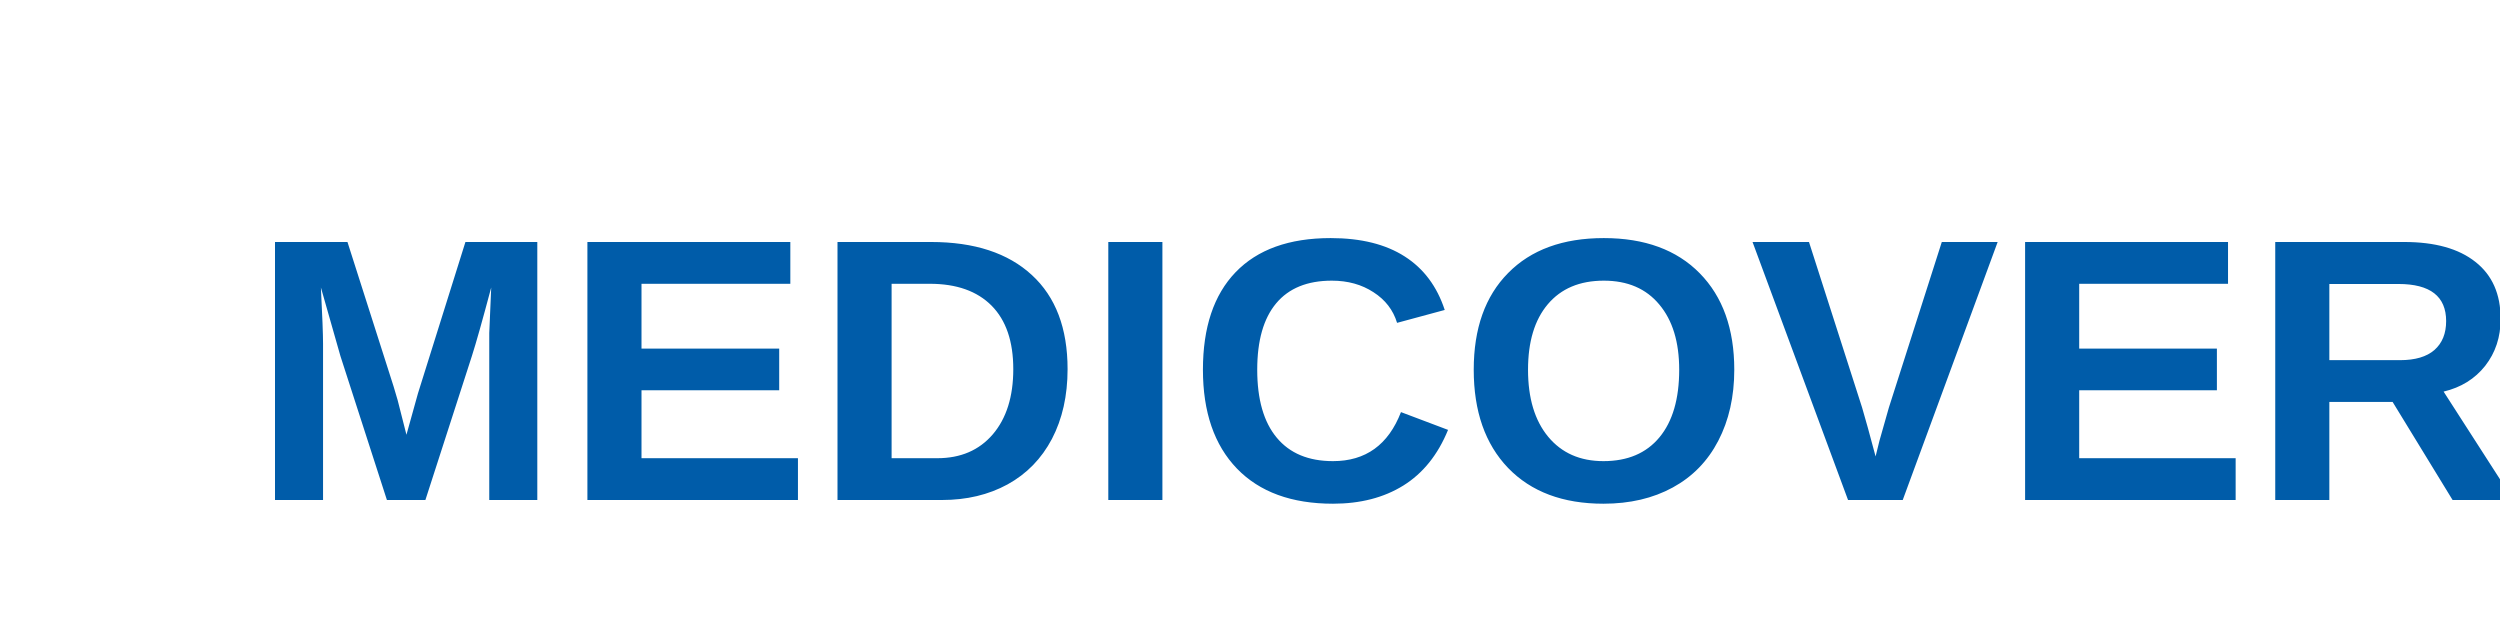
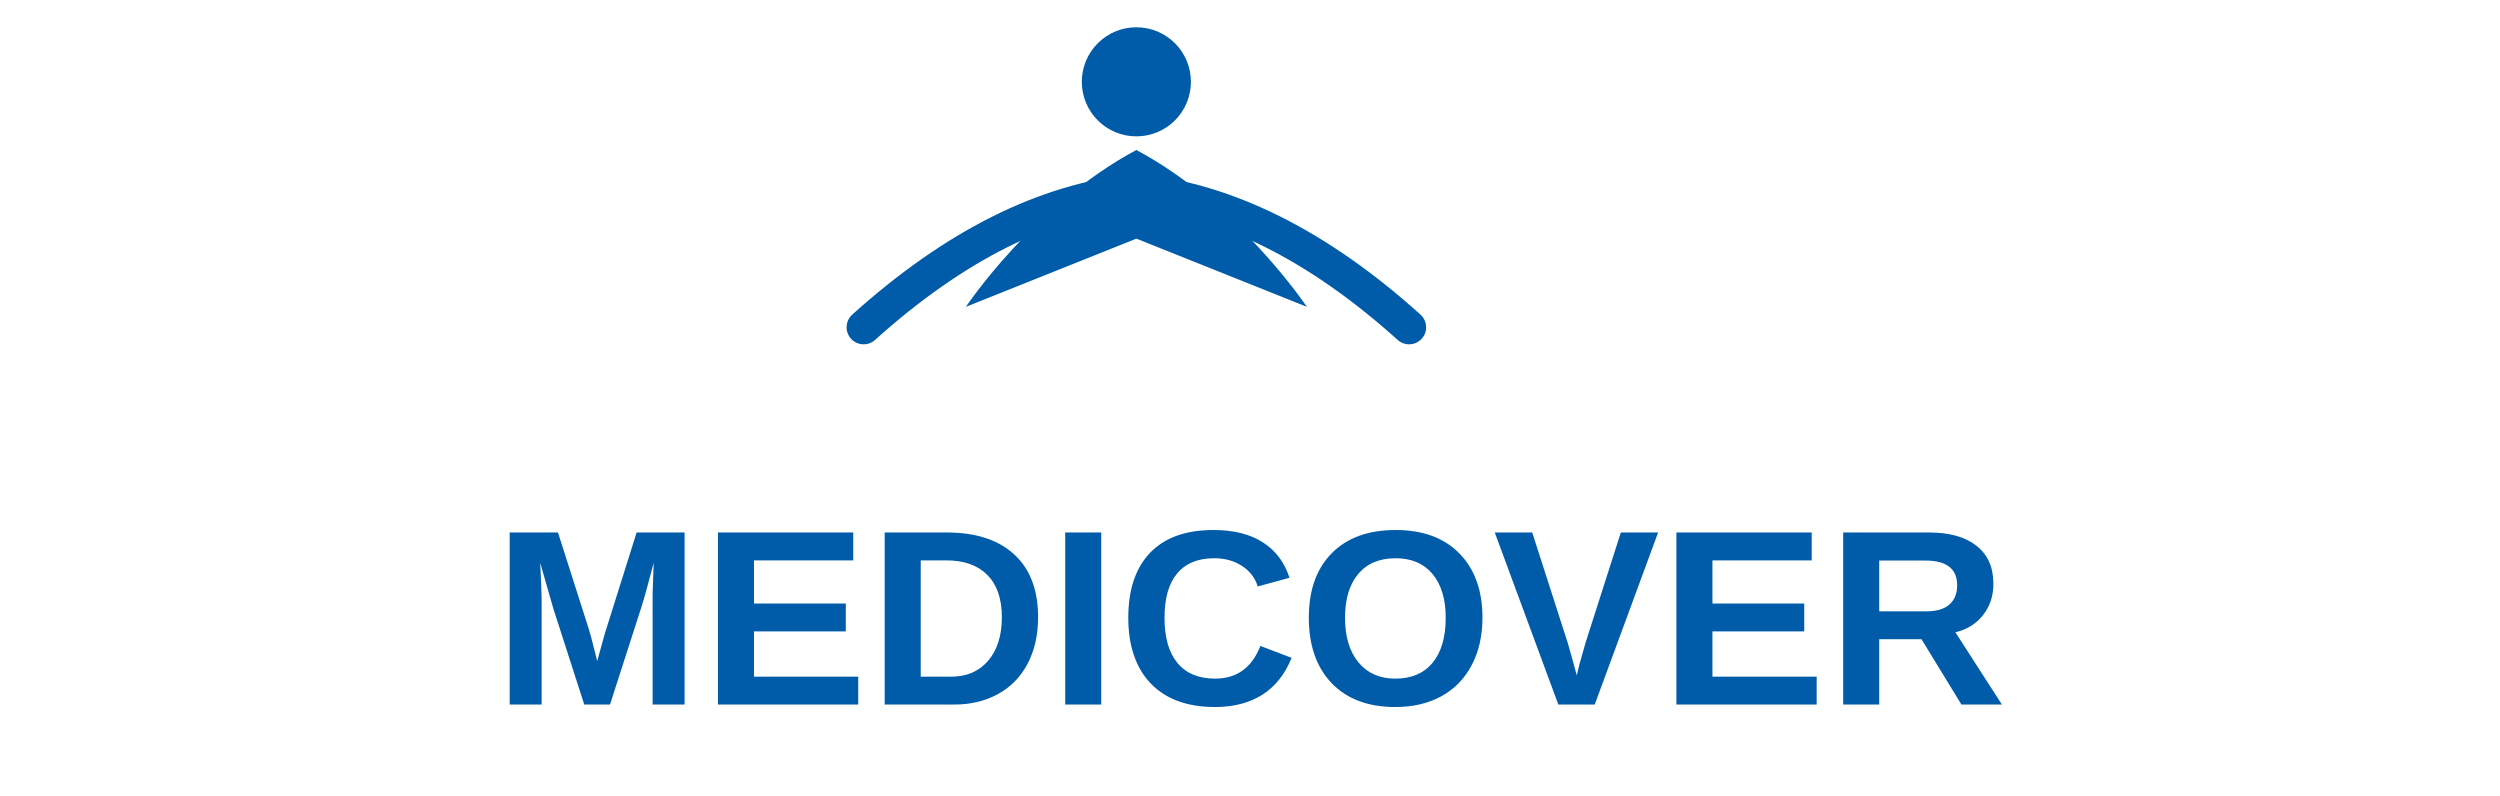
- <svg xmlns="http://www.w3.org/2000/svg" viewBox="0 0 200 50" width="200" height="50">
-   <text x="20" y="40" font-family="Arial, sans-serif" font-weight="700" font-size="30" fill="#005ca9">MEDICOVER</text>
+ <svg xmlns="http://www.w3.org/2000/svg" viewBox="0 0 220 70" width="220" height="70">
+   <g transform="translate(70, 0) scale(0.6)">
+     <circle cx="50" cy="12" r="8" fill="#005ca9" />
+     <path d="M50 22 C35 30, 25 45, 25 45 L50 35 L75 45 C75 45, 65 30, 50 22Z" fill="#005ca9" />
+     <path d="M10 48 Q30 30, 50 28 Q70 30, 90 48" stroke="#005ca9" stroke-width="5" fill="none" stroke-linecap="round" />
+   </g>
+   <text x="110" y="62" font-family="Arial, sans-serif" font-weight="700" font-size="22" fill="#005ca9" text-anchor="middle">MEDICOVER</text>
</svg>
